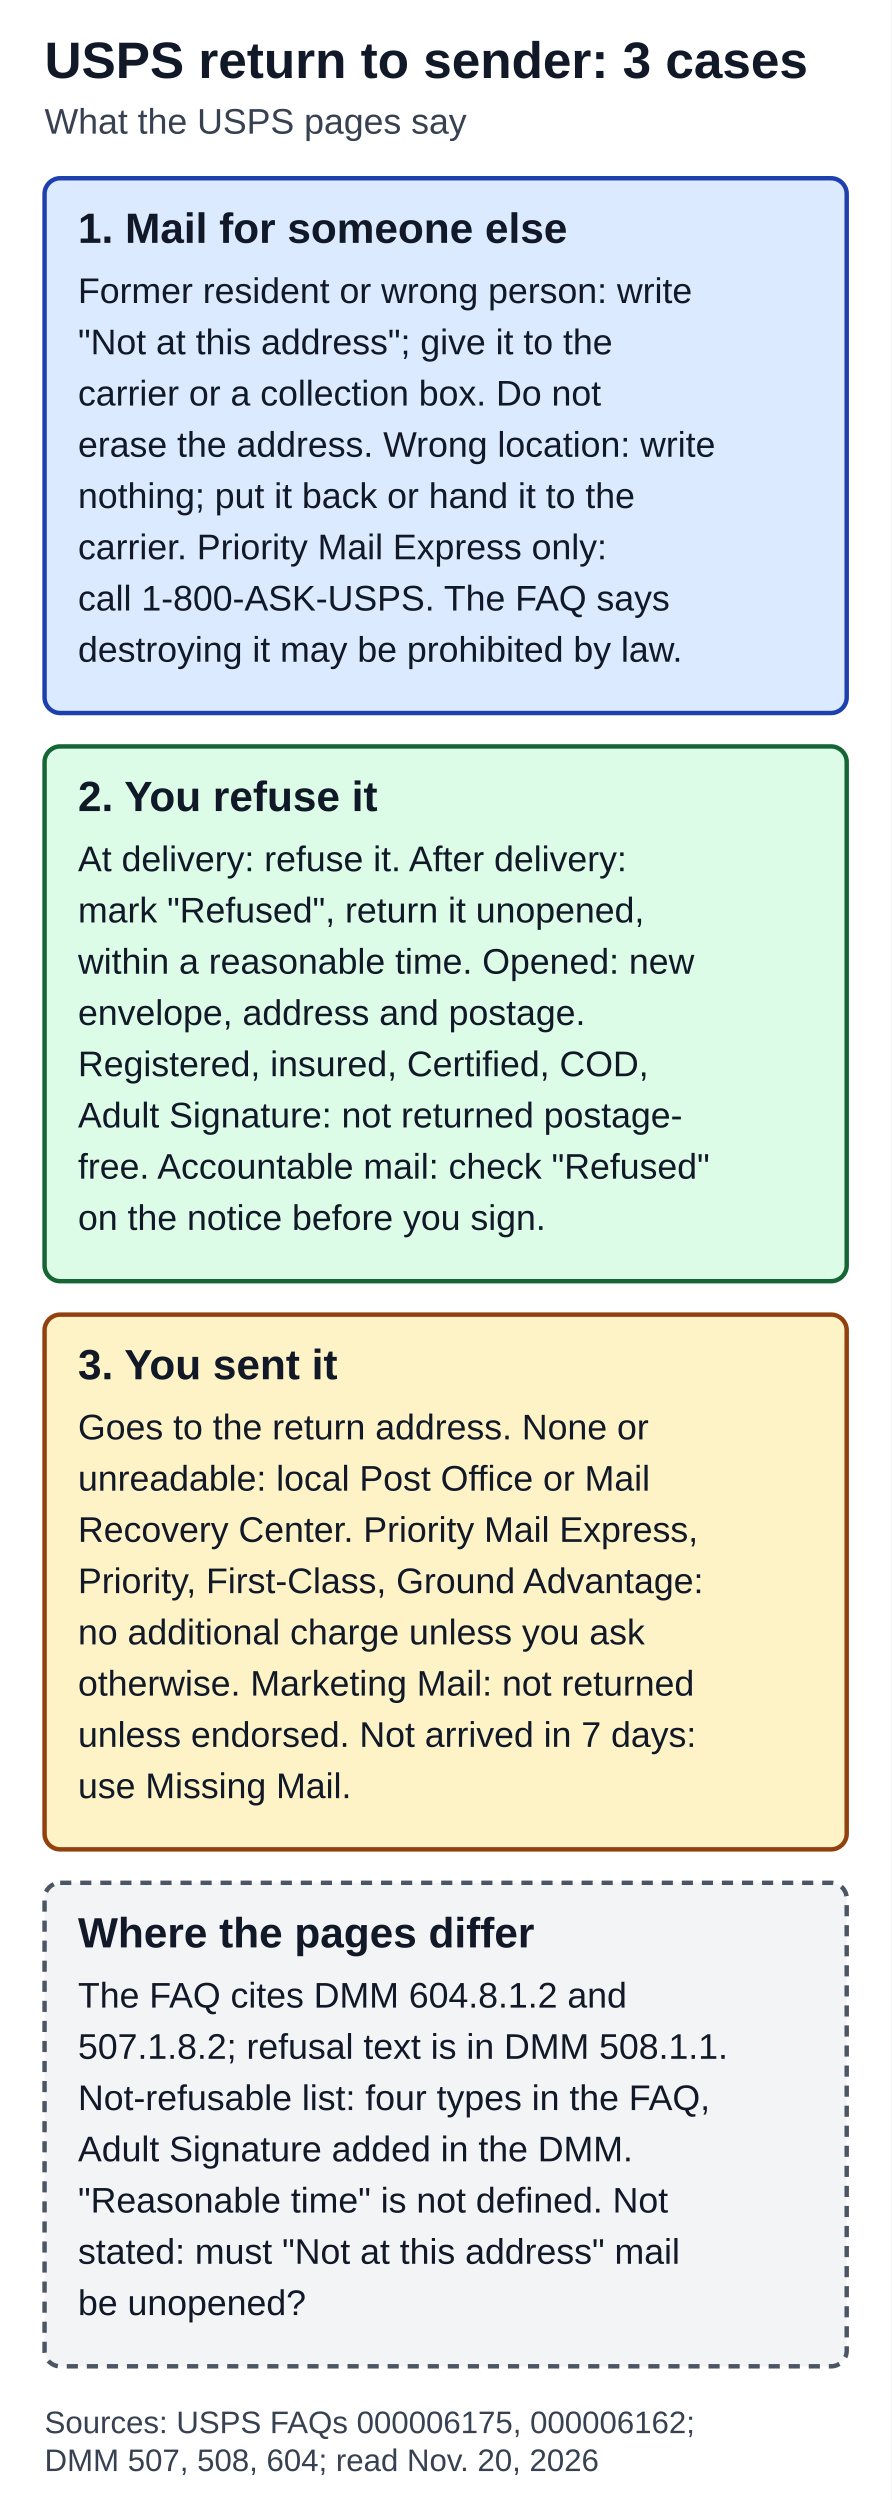
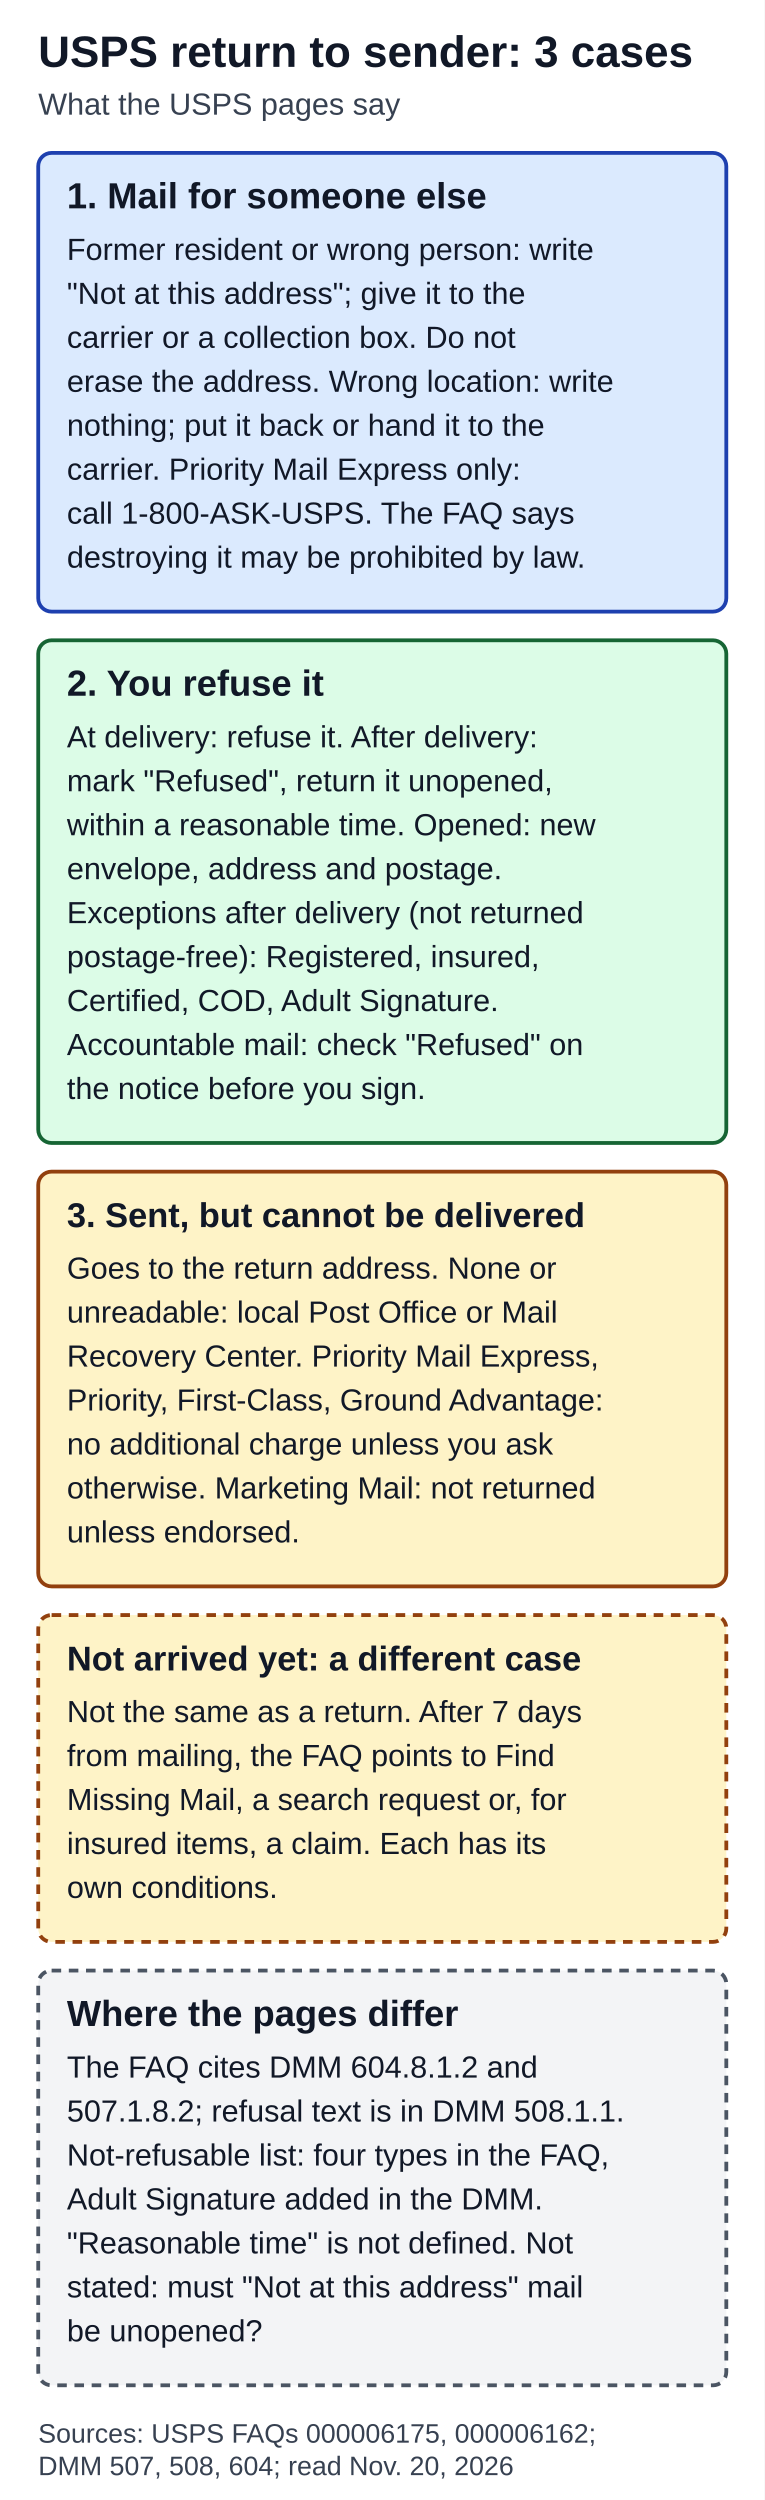
- <svg xmlns="http://www.w3.org/2000/svg" width="800" height="2244" viewBox="0 0 800 2244" font-family="Liberation Sans, Arial, Helvetica, sans-serif">
-   <rect width="800" height="2244" fill="#ffffff" />
+ <svg xmlns="http://www.w3.org/2000/svg" width="800" height="2616" viewBox="0 0 800 2616" font-family="Liberation Sans, Arial, Helvetica, sans-serif">
+   <rect width="800" height="2616" fill="#ffffff" />
  <text x="40" y="70" font-size="46" font-weight="bold" fill="#111827" text-anchor="start">USPS return to sender: 3 cases</text>
  <text x="40" y="120" font-size="32" fill="#374151" text-anchor="start">What the USPS pages say</text>
  <rect x="40" y="160" width="720" height="480" rx="14" fill="#dbeafe" stroke="#1e40af" stroke-width="4" />
  <text x="70" y="218" font-size="38" font-weight="bold" fill="#111827" text-anchor="start">1. Mail for someone else</text>
  <text x="70" y="272" font-size="32" fill="#111827" text-anchor="start">Former resident or wrong person: write</text>
  <text x="70" y="318" font-size="32" fill="#111827" text-anchor="start">"Not at this address"; give it to the</text>
  <text x="70" y="364" font-size="32" fill="#111827" text-anchor="start">carrier or a collection box. Do not</text>
  <text x="70" y="410" font-size="32" fill="#111827" text-anchor="start">erase the address. Wrong location: write</text>
  <text x="70" y="456" font-size="32" fill="#111827" text-anchor="start">nothing; put it back or hand it to the</text>
  <text x="70" y="502" font-size="32" fill="#111827" text-anchor="start">carrier. Priority Mail Express only:</text>
  <text x="70" y="548" font-size="32" fill="#111827" text-anchor="start">call 1-800-ASK-USPS. The FAQ says</text>
  <text x="70" y="594" font-size="32" fill="#111827" text-anchor="start">destroying it may be prohibited by law.</text>
-   <rect x="40" y="670" width="720" height="480" rx="14" fill="#dcfce7" stroke="#166534" stroke-width="4" />
+   <rect x="40" y="670" width="720" height="526" rx="14" fill="#dcfce7" stroke="#166534" stroke-width="4" />
  <text x="70" y="728" font-size="38" font-weight="bold" fill="#111827" text-anchor="start">2. You refuse it</text>
  <text x="70" y="782" font-size="32" fill="#111827" text-anchor="start">At delivery: refuse it. After delivery:</text>
  <text x="70" y="828" font-size="32" fill="#111827" text-anchor="start">mark "Refused", return it unopened,</text>
  <text x="70" y="874" font-size="32" fill="#111827" text-anchor="start">within a reasonable time. Opened: new</text>
  <text x="70" y="920" font-size="32" fill="#111827" text-anchor="start">envelope, address and postage.</text>
-   <text x="70" y="966" font-size="32" fill="#111827" text-anchor="start">Registered, insured, Certified, COD,</text>
-   <text x="70" y="1012" font-size="32" fill="#111827" text-anchor="start">Adult Signature: not returned postage-</text>
-   <text x="70" y="1058" font-size="32" fill="#111827" text-anchor="start">free. Accountable mail: check "Refused"</text>
-   <text x="70" y="1104" font-size="32" fill="#111827" text-anchor="start">on the notice before you sign.</text>
-   <rect x="40" y="1180" width="720" height="480" rx="14" fill="#fef3c7" stroke="#92400e" stroke-width="4" />
-   <text x="70" y="1238" font-size="38" font-weight="bold" fill="#111827" text-anchor="start">3. You sent it</text>
-   <text x="70" y="1292" font-size="32" fill="#111827" text-anchor="start">Goes to the return address. None or</text>
-   <text x="70" y="1338" font-size="32" fill="#111827" text-anchor="start">unreadable: local Post Office or Mail</text>
-   <text x="70" y="1384" font-size="32" fill="#111827" text-anchor="start">Recovery Center. Priority Mail Express,</text>
-   <text x="70" y="1430" font-size="32" fill="#111827" text-anchor="start">Priority, First-Class, Ground Advantage:</text>
-   <text x="70" y="1476" font-size="32" fill="#111827" text-anchor="start">no additional charge unless you ask</text>
-   <text x="70" y="1522" font-size="32" fill="#111827" text-anchor="start">otherwise. Marketing Mail: not returned</text>
-   <text x="70" y="1568" font-size="32" fill="#111827" text-anchor="start">unless endorsed. Not arrived in 7 days:</text>
-   <text x="70" y="1614" font-size="32" fill="#111827" text-anchor="start">use Missing Mail.</text>
-   <rect x="40" y="1690" width="720" height="434" rx="14" fill="#f3f4f6" stroke="#4b5563" stroke-width="4" stroke-dasharray="10 8" />
-   <text x="70" y="1748" font-size="38" font-weight="bold" fill="#111827" text-anchor="start">Where the pages differ</text>
-   <text x="70" y="1802" font-size="32" fill="#111827" text-anchor="start">The FAQ cites DMM 604.8.1.2 and</text>
-   <text x="70" y="1848" font-size="32" fill="#111827" text-anchor="start">507.1.8.2; refusal text is in DMM 508.1.1.</text>
-   <text x="70" y="1894" font-size="32" fill="#111827" text-anchor="start">Not-refusable list: four types in the FAQ,</text>
-   <text x="70" y="1940" font-size="32" fill="#111827" text-anchor="start">Adult Signature added in the DMM.</text>
-   <text x="70" y="1986" font-size="32" fill="#111827" text-anchor="start">"Reasonable time" is not defined. Not</text>
-   <text x="70" y="2032" font-size="32" fill="#111827" text-anchor="start">stated: must "Not at this address" mail</text>
-   <text x="70" y="2078" font-size="32" fill="#111827" text-anchor="start">be unopened?</text>
-   <text x="40" y="2184" font-size="28" fill="#374151" text-anchor="start">Sources: USPS FAQs 000006175, 000006162;</text>
-   <text x="40" y="2218" font-size="28" fill="#374151" text-anchor="start">DMM 507, 508, 604; read Nov. 20, 2026</text>
+   <text x="70" y="966" font-size="32" fill="#111827" text-anchor="start">Exceptions after delivery (not returned</text>
+   <text x="70" y="1012" font-size="32" fill="#111827" text-anchor="start">postage-free): Registered, insured,</text>
+   <text x="70" y="1058" font-size="32" fill="#111827" text-anchor="start">Certified, COD, Adult Signature.</text>
+   <text x="70" y="1104" font-size="32" fill="#111827" text-anchor="start">Accountable mail: check "Refused" on</text>
+   <text x="70" y="1150" font-size="32" fill="#111827" text-anchor="start">the notice before you sign.</text>
+   <rect x="40" y="1226" width="720" height="434" rx="14" fill="#fef3c7" stroke="#92400e" stroke-width="4" />
+   <text x="70" y="1284" font-size="36" font-weight="bold" fill="#111827" text-anchor="start">3. Sent, but cannot be delivered</text>
+   <text x="70" y="1338" font-size="32" fill="#111827" text-anchor="start">Goes to the return address. None or</text>
+   <text x="70" y="1384" font-size="32" fill="#111827" text-anchor="start">unreadable: local Post Office or Mail</text>
+   <text x="70" y="1430" font-size="32" fill="#111827" text-anchor="start">Recovery Center. Priority Mail Express,</text>
+   <text x="70" y="1476" font-size="32" fill="#111827" text-anchor="start">Priority, First-Class, Ground Advantage:</text>
+   <text x="70" y="1522" font-size="32" fill="#111827" text-anchor="start">no additional charge unless you ask</text>
+   <text x="70" y="1568" font-size="32" fill="#111827" text-anchor="start">otherwise. Marketing Mail: not returned</text>
+   <text x="70" y="1614" font-size="32" fill="#111827" text-anchor="start">unless endorsed.</text>
+   <rect x="40" y="1690" width="720" height="342" rx="14" fill="#fef3c7" stroke="#92400e" stroke-width="4" stroke-dasharray="10 8" />
+   <text x="70" y="1748" font-size="36" font-weight="bold" fill="#111827" text-anchor="start">Not arrived yet: a different case</text>
+   <text x="70" y="1802" font-size="32" fill="#111827" text-anchor="start">Not the same as a return. After 7 days</text>
+   <text x="70" y="1848" font-size="32" fill="#111827" text-anchor="start">from mailing, the FAQ points to Find</text>
+   <text x="70" y="1894" font-size="32" fill="#111827" text-anchor="start">Missing Mail, a search request or, for</text>
+   <text x="70" y="1940" font-size="32" fill="#111827" text-anchor="start">insured items, a claim. Each has its</text>
+   <text x="70" y="1986" font-size="32" fill="#111827" text-anchor="start">own conditions.</text>
+   <rect x="40" y="2062" width="720" height="434" rx="14" fill="#f3f4f6" stroke="#4b5563" stroke-width="4" stroke-dasharray="10 8" />
+   <text x="70" y="2120" font-size="38" font-weight="bold" fill="#111827" text-anchor="start">Where the pages differ</text>
+   <text x="70" y="2174" font-size="32" fill="#111827" text-anchor="start">The FAQ cites DMM 604.8.1.2 and</text>
+   <text x="70" y="2220" font-size="32" fill="#111827" text-anchor="start">507.1.8.2; refusal text is in DMM 508.1.1.</text>
+   <text x="70" y="2266" font-size="32" fill="#111827" text-anchor="start">Not-refusable list: four types in the FAQ,</text>
+   <text x="70" y="2312" font-size="32" fill="#111827" text-anchor="start">Adult Signature added in the DMM.</text>
+   <text x="70" y="2358" font-size="32" fill="#111827" text-anchor="start">"Reasonable time" is not defined. Not</text>
+   <text x="70" y="2404" font-size="32" fill="#111827" text-anchor="start">stated: must "Not at this address" mail</text>
+   <text x="70" y="2450" font-size="32" fill="#111827" text-anchor="start">be unopened?</text>
+   <text x="40" y="2556" font-size="28" fill="#374151" text-anchor="start">Sources: USPS FAQs 000006175, 000006162;</text>
+   <text x="40" y="2590" font-size="28" fill="#374151" text-anchor="start">DMM 507, 508, 604; read Nov. 20, 2026</text>
</svg>
